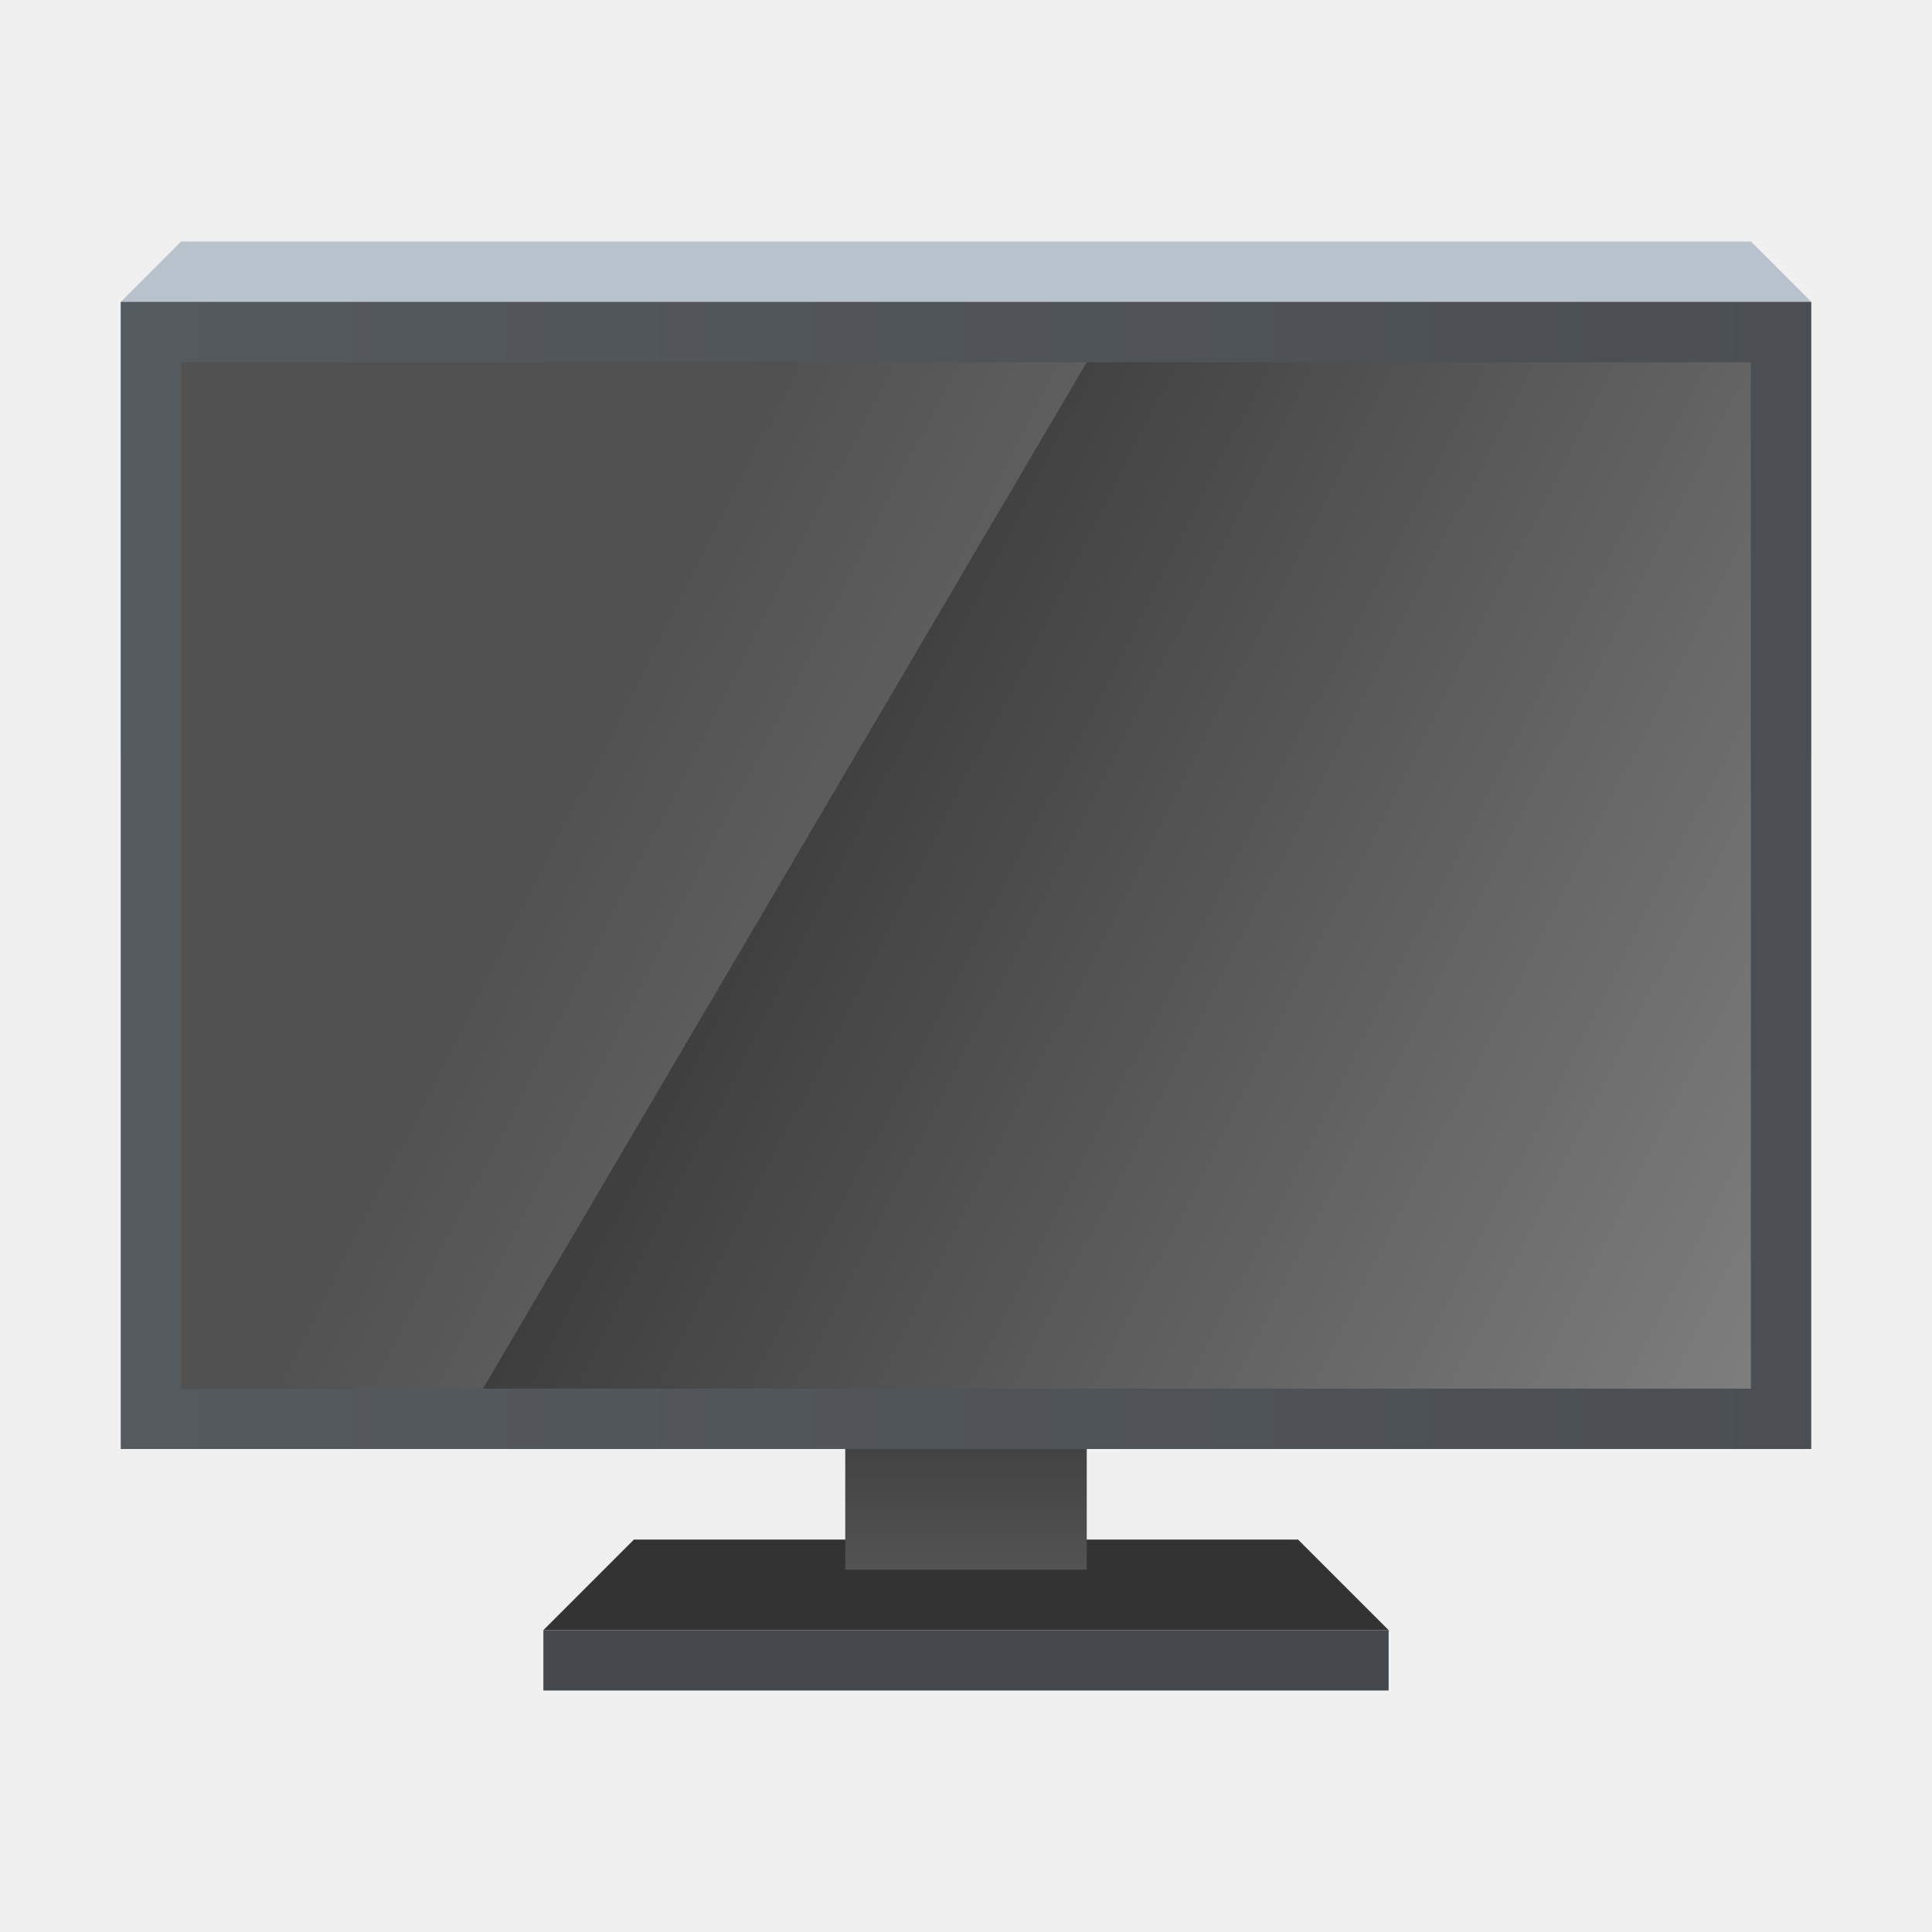
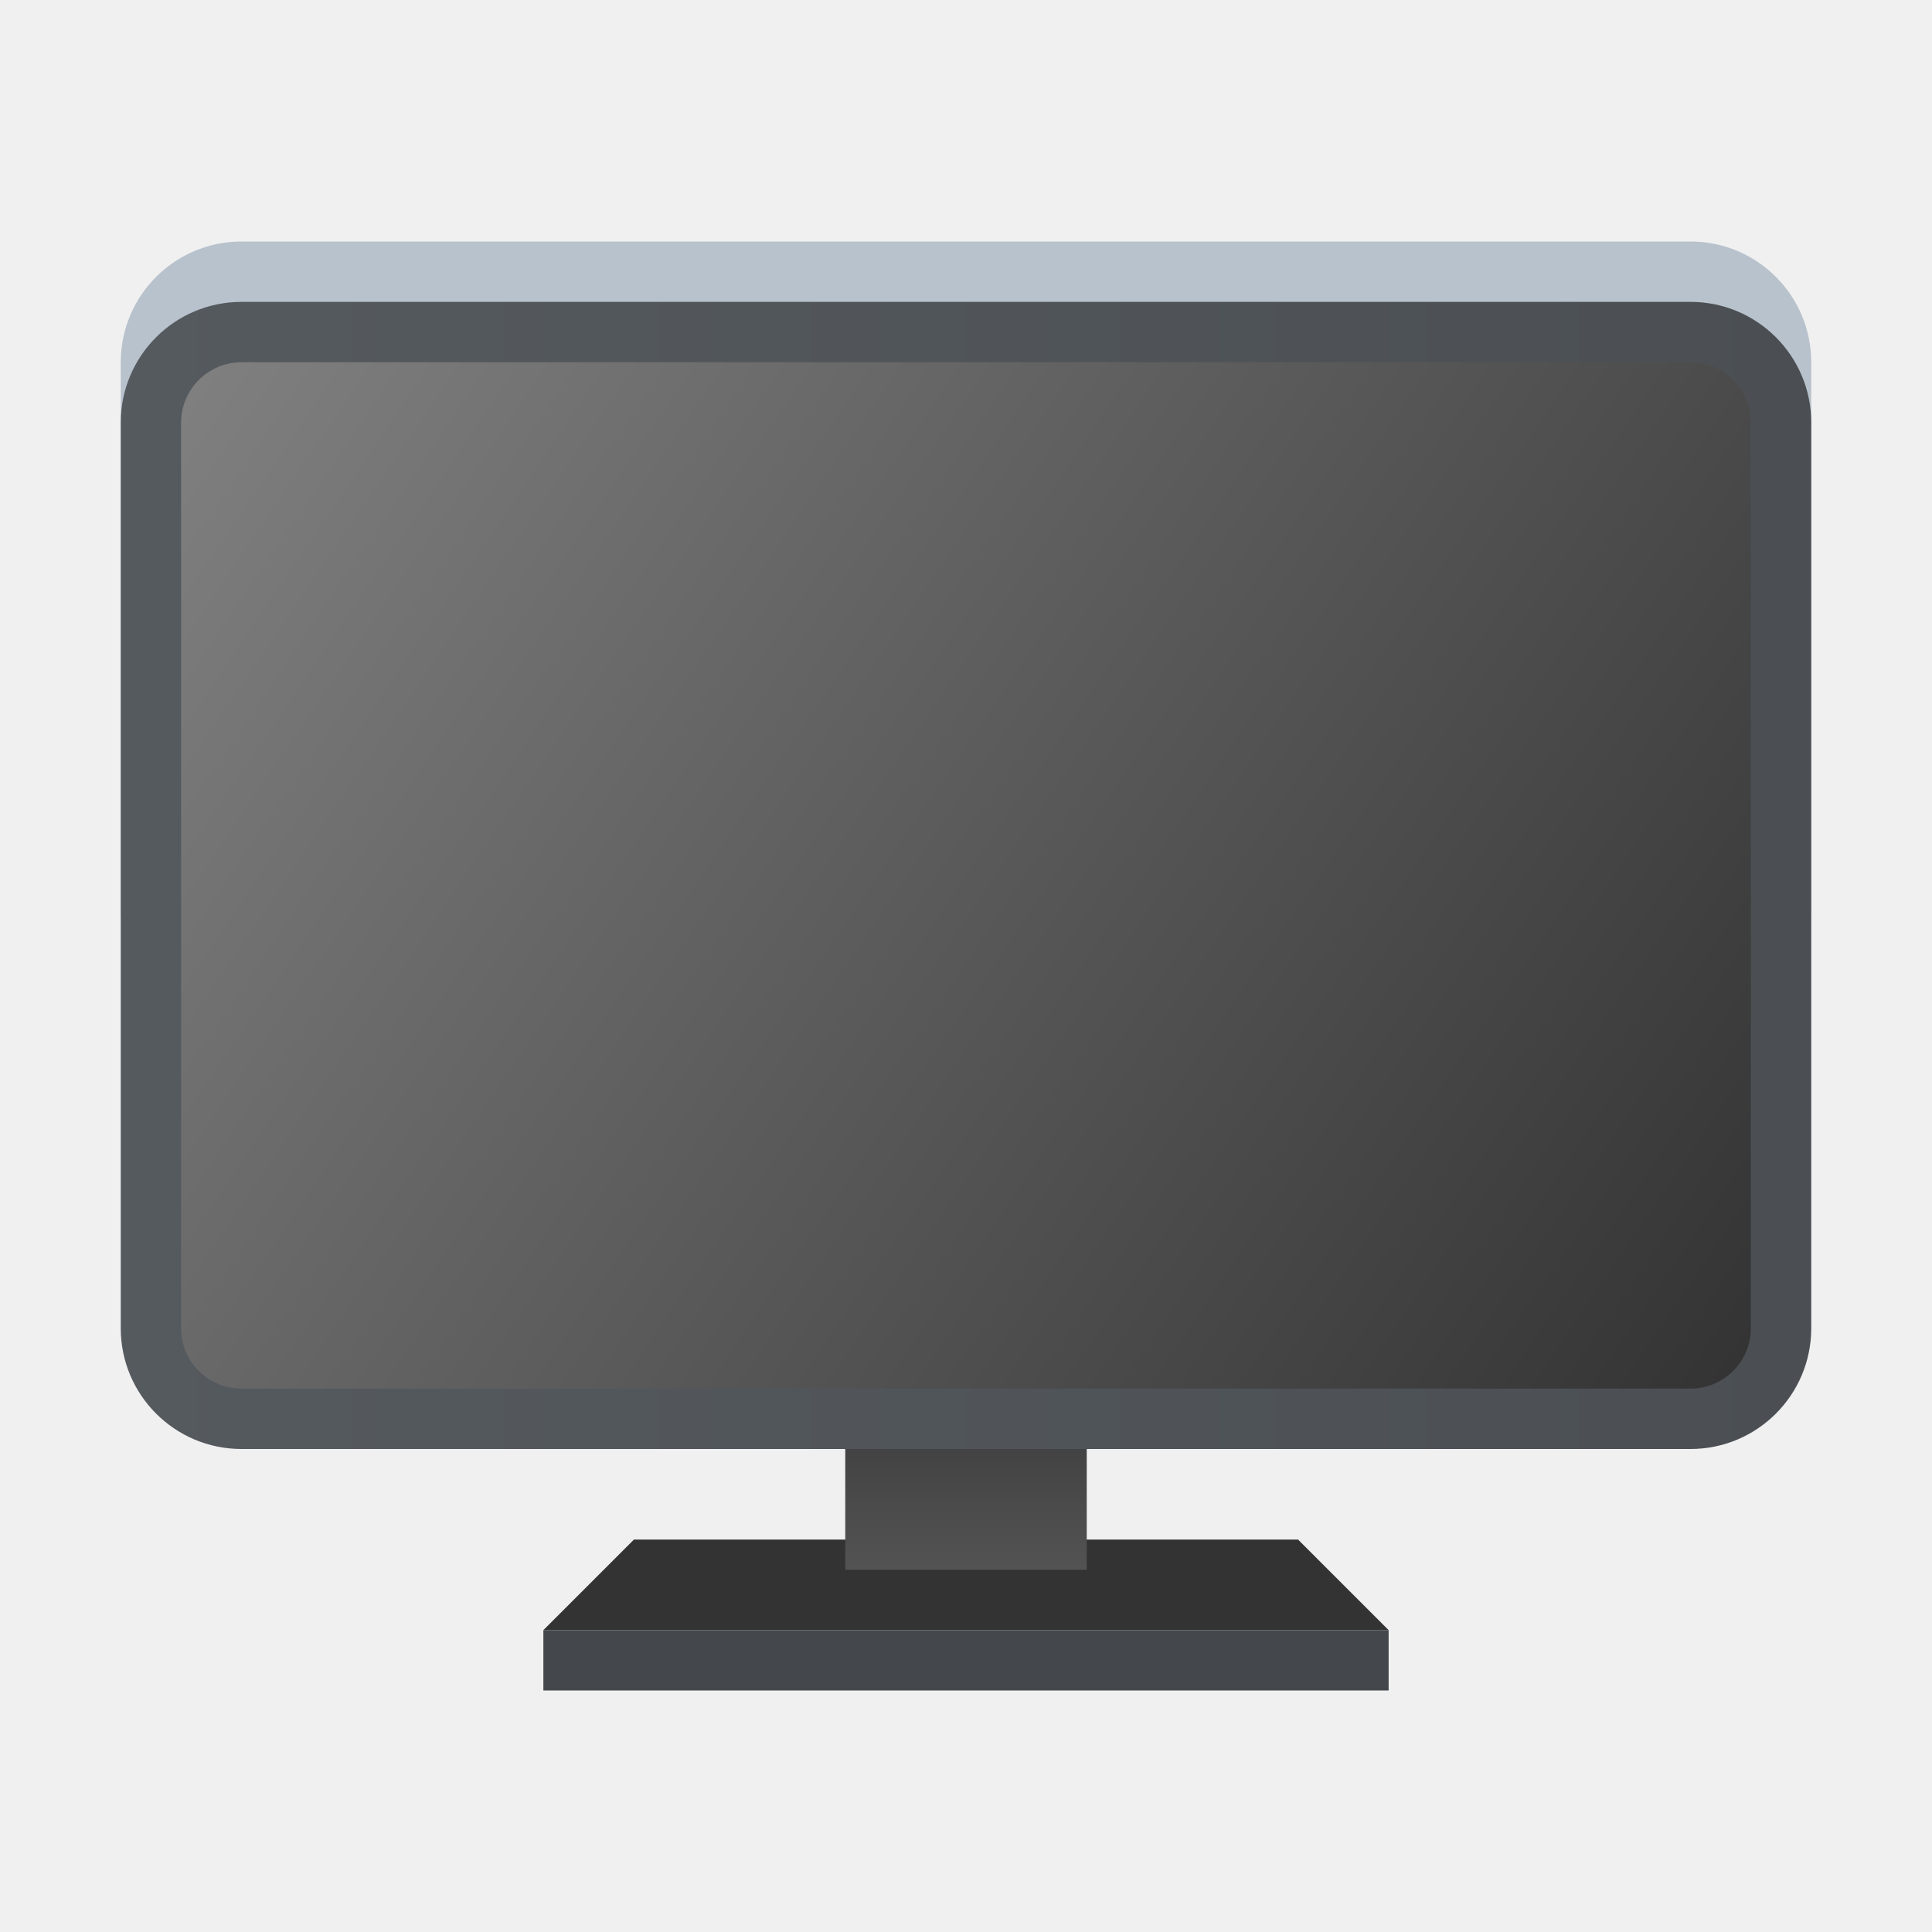
<svg xmlns="http://www.w3.org/2000/svg" xmlns:xlink="http://www.w3.org/1999/xlink" width="32" height="32" viewBox="0 0 32 32" version="1.1" id="svg580">
  <defs id="defs577">
    <linearGradient xlink:href="#linearGradient3846" id="linearGradient2988" x1="0.093" y1="10.202" x2="0.093" y2="13.471" gradientUnits="userSpaceOnUse" gradientTransform="matrix(1.182594,0,0,1.223777,17.89024,9.514589)" />
    <linearGradient xlink:href="#linearGradient1116" id="linearGradient1908" x1="4" y1="32" x2="60" y2="32" gradientUnits="userSpaceOnUse" gradientTransform="matrix(0.5,0,0,0.5,0,-1.499999)" />
    <linearGradient id="linearGradient1116">
      <stop style="stop-color:#555a5f;stop-opacity:1;" offset="0" id="stop1112" />
      <stop style="stop-color:#4b4f53;stop-opacity:1" offset="1" id="stop1114" />
    </linearGradient>
-     <linearGradient xlink:href="#linearGradient2301" id="linearGradient3240" x1="17.902" y1="29.999" x2="60" y2="51" gradientUnits="userSpaceOnUse" gradientTransform="matrix(0.4814815,0,0,0.4722222,0.5925926,-0.6111103)" />
+     <linearGradient xlink:href="#linearGradient2301" id="linearGradient3240" x1="59" y1="50" x2="5" y2="14" gradientUnits="userSpaceOnUse" gradientTransform="matrix(0.4814815,0,0,0.4722222,0.5925926,-0.6111103)" />
    <linearGradient id="linearGradient3846">
      <stop style="stop-color:#333333;stop-opacity:1;" offset="0" id="stop3842" />
      <stop style="stop-color:#535353;stop-opacity:1;" offset="1" id="stop3844" />
    </linearGradient>
    <linearGradient id="linearGradient2301">
      <stop style="stop-color:#333333;stop-opacity:1;" offset="0" id="stop2297" />
      <stop style="stop-color:#808080;stop-opacity:1;" offset="1" id="stop2299" />
    </linearGradient>
  </defs>
+   <rect style="fill:#b8c2cc;fill-opacity:1;stroke-width:1.038" id="rect1256" width="28" height="13" x="2" y="4" ry="2" />
  <path id="rect958" style="fill:#333333;stroke-width:2.5;stroke-linecap:round;stroke-linejoin:round;fill-opacity:1" d="m 10.5,25.5 h 11 l 1.5,1.5 H 9 Z" />
  <rect style="fill:url(#linearGradient2988);fill-opacity:1.0;stroke-width:1.591;stroke-linecap:round;stroke-linejoin:round" id="rect2848" width="4" height="4" x="14" y="22" />
  <rect style="fill:#44484c;fill-opacity:1;stroke-width:2.5;stroke-linecap:round;stroke-linejoin:round" id="rect1839" width="14" height="1" x="9" y="27" />
-   <path id="rect1418" style="fill:#b8c2cc;stroke-width:2.5;stroke-linecap:round;stroke-linejoin:round" d="M 3,4 H 29 l 1,1 v 7.5 H 2 L 2,5 Z" />
-   <rect style="fill:url(#linearGradient1908);fill-opacity:1;stroke-width:0.5;stroke-linecap:round" id="rect1537" width="28" height="19" x="2" y="5" />
-   <rect style="fill:url(#linearGradient3240);fill-opacity:1.0;stroke-width:0.477;stroke-linecap:round" id="rect1910" width="26" height="17" x="3" y="6" />
-   <path d="M 3,6 H 18 L 8,23 H 3 Z" style="color:#000000;opacity:0.15;fill:#ffffff;stroke-width:0.375" id="path3898" />
+   <rect style="fill:url(#linearGradient1908);fill-opacity:1;stroke-width:0.5;stroke-linecap:round" id="rect1537" width="28" height="19" x="2" y="5" ry="2" />
+   <rect style="fill:url(#linearGradient3240);fill-opacity:1;stroke-width:0.477;stroke-linecap:round" id="rect1910" width="26" height="17" x="3" y="6" ry="1" />
</svg>
